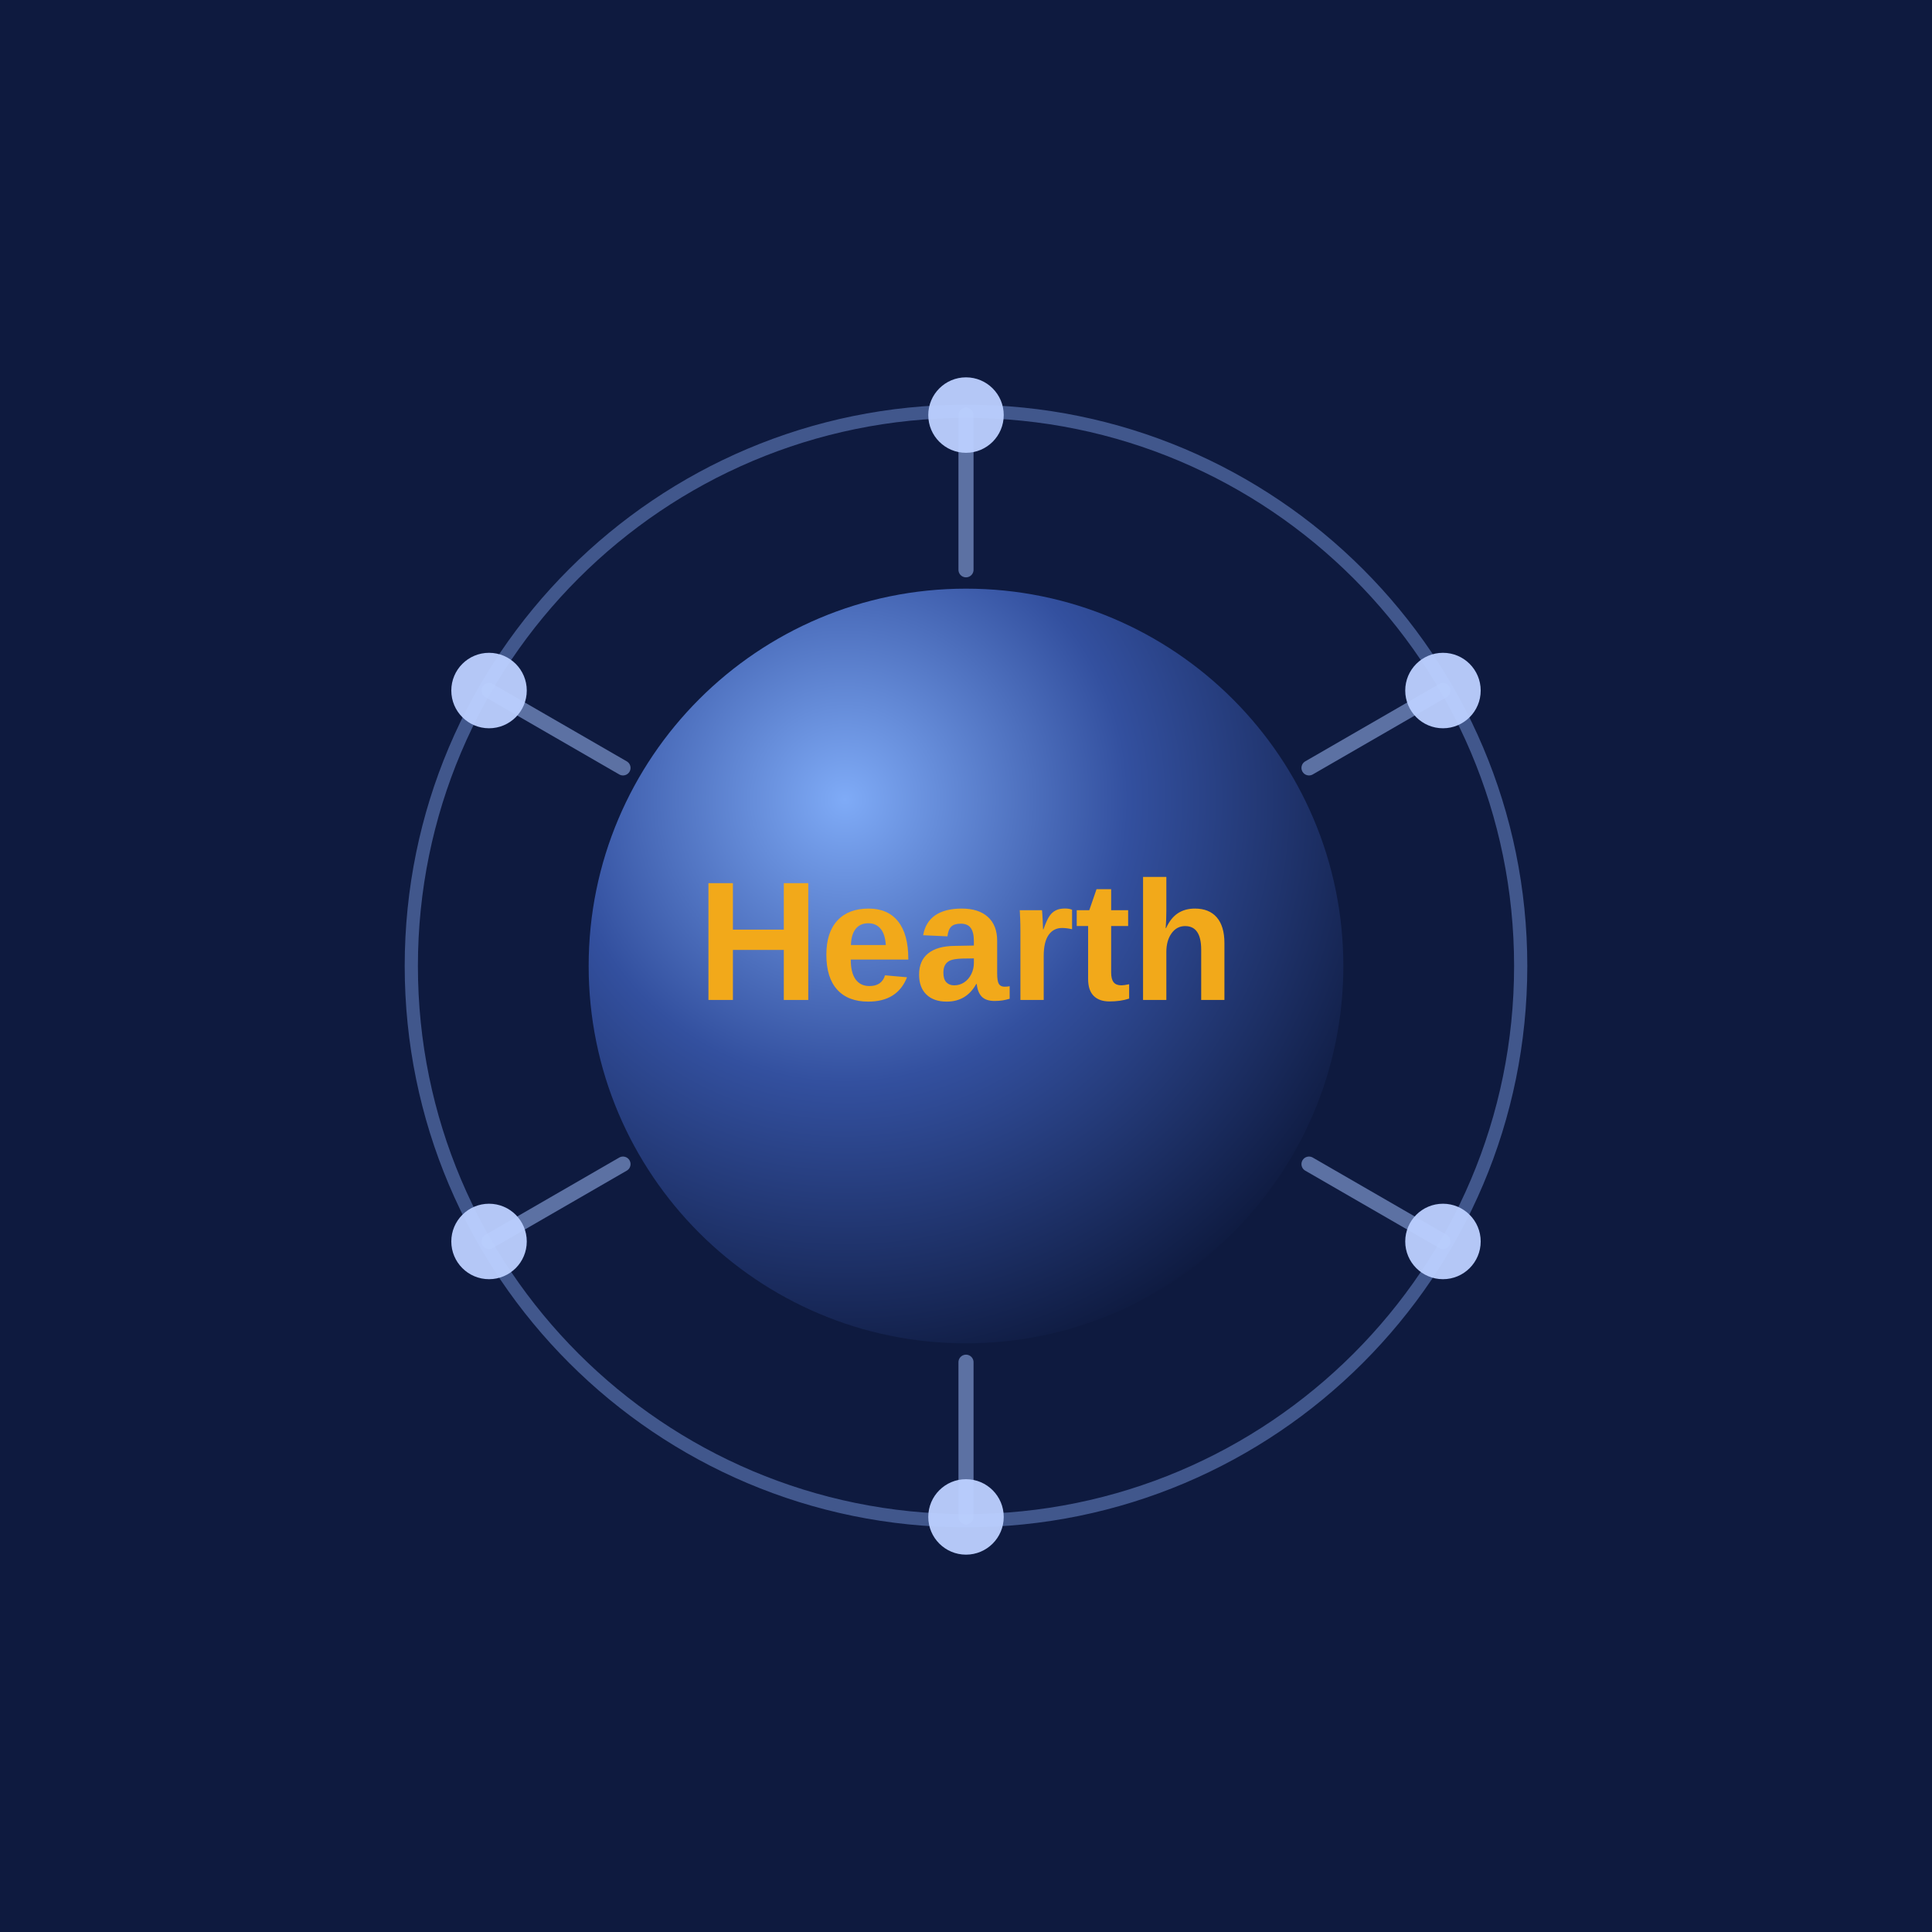
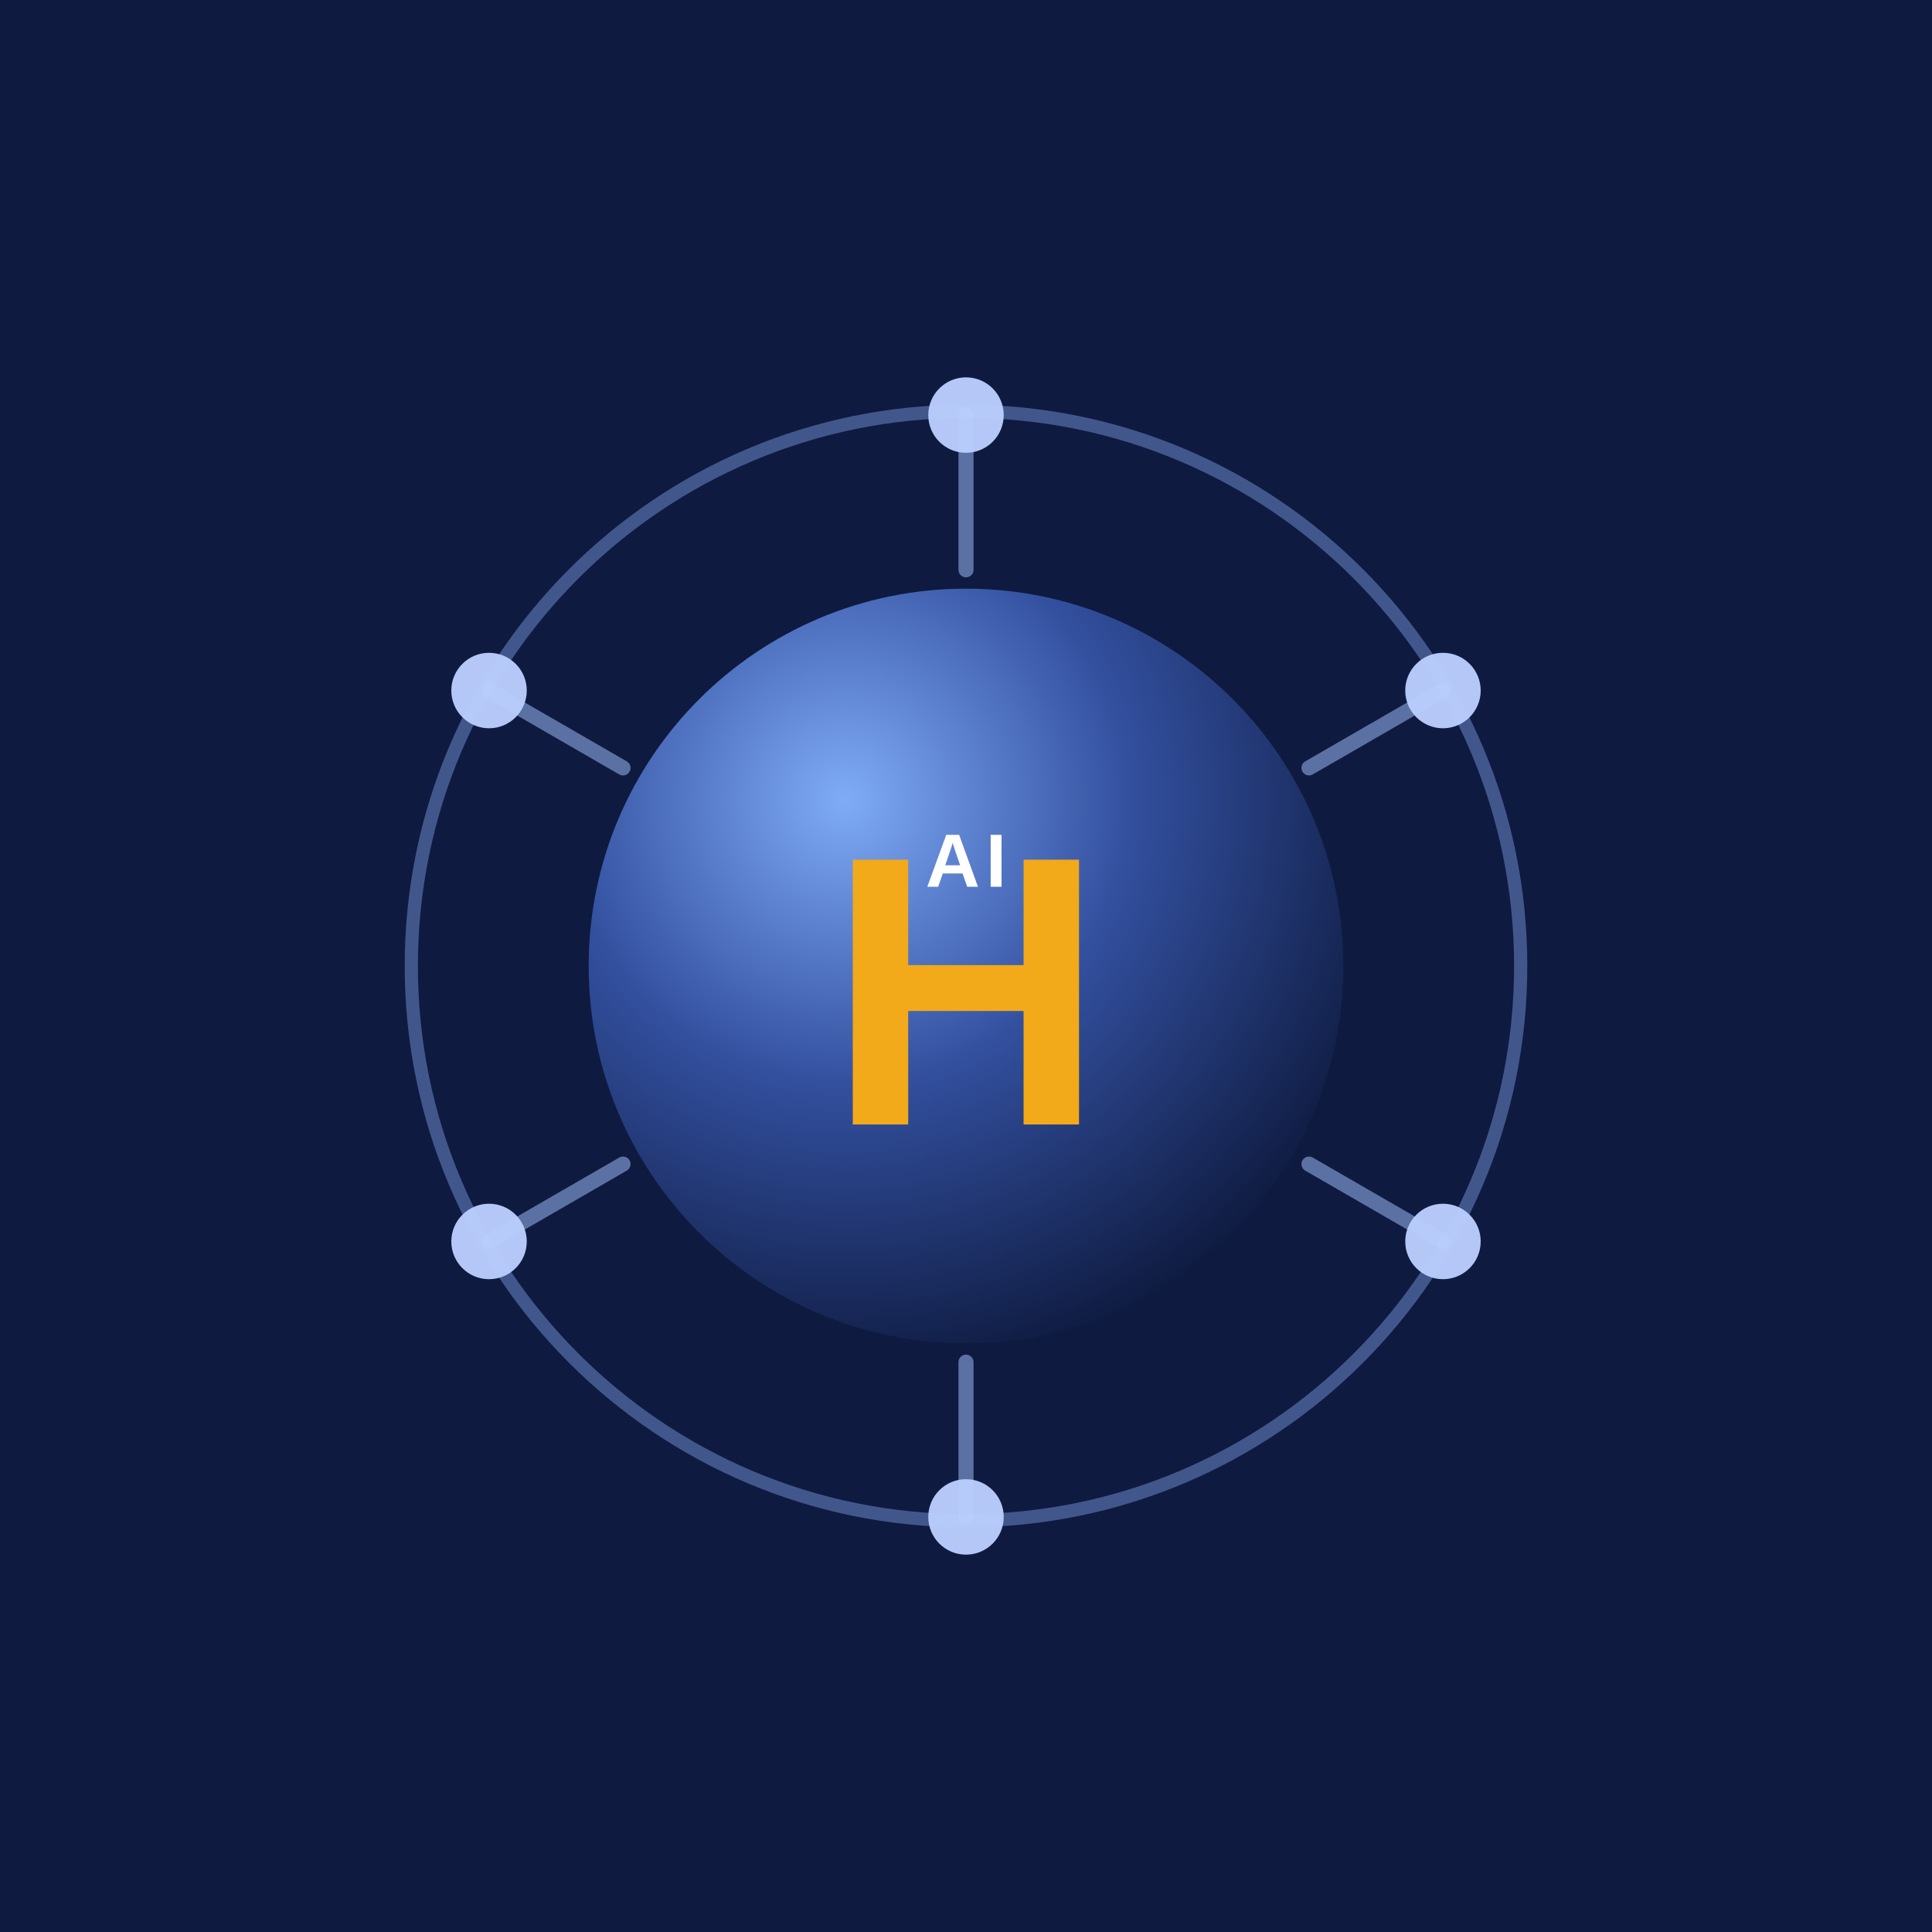
<svg xmlns="http://www.w3.org/2000/svg" width="512" height="512" viewBox="0 0 512 512">
  <defs>
    <radialGradient id="sphere" cx="34%" cy="28%" r="78%">
      <stop offset="0" stop-color="#7fabf7" />
      <stop offset="48%" stop-color="#33509f" />
      <stop offset="100%" stop-color="#0e1a3f" />
    </radialGradient>
  </defs>
  <rect width="512" height="512" fill="#0e1a3f" />
  <circle cx="256" cy="256" r="147" fill="none" stroke="#8fb3ff" stroke-width="3.5" stroke-opacity="0.4" />
  <line x1="256.0" y1="151.0" x2="256.0" y2="110.0" stroke="#9db8f5" stroke-width="4" stroke-opacity="0.55" stroke-linecap="round" />
  <line x1="346.9" y1="203.5" x2="382.4" y2="183.0" stroke="#9db8f5" stroke-width="4" stroke-opacity="0.55" stroke-linecap="round" />
  <line x1="346.9" y1="308.5" x2="382.4" y2="329.0" stroke="#9db8f5" stroke-width="4" stroke-opacity="0.55" stroke-linecap="round" />
  <line x1="256.0" y1="361.0" x2="256.0" y2="402.0" stroke="#9db8f5" stroke-width="4" stroke-opacity="0.55" stroke-linecap="round" />
  <line x1="165.1" y1="308.5" x2="129.6" y2="329.0" stroke="#9db8f5" stroke-width="4" stroke-opacity="0.55" stroke-linecap="round" />
  <line x1="165.1" y1="203.5" x2="129.6" y2="183.0" stroke="#9db8f5" stroke-width="4" stroke-opacity="0.55" stroke-linecap="round" />
  <circle cx="256.0" cy="110.0" r="10" fill="#bcd0ff" fill-opacity="0.95" />
  <circle cx="382.4" cy="183.0" r="10" fill="#bcd0ff" fill-opacity="0.95" />
  <circle cx="382.4" cy="329.0" r="10" fill="#bcd0ff" fill-opacity="0.95" />
  <circle cx="256.0" cy="402.0" r="10" fill="#bcd0ff" fill-opacity="0.95" />
  <circle cx="129.6" cy="329.0" r="10" fill="#bcd0ff" fill-opacity="0.95" />
  <circle cx="129.6" cy="183.0" r="10" fill="#bcd0ff" fill-opacity="0.95" />
  <circle cx="256" cy="256" r="100" fill="url(#sphere)" />
-   <text x="256" y="265" text-anchor="middle" font-family="'Nunito','Segoe UI',Arial,sans-serif" font-weight="800" font-size="45" fill="#f2a91a">Hearth</text>
+   <text x="256" y="235" text-anchor="middle" font-family="'Nunito','Segoe UI',Arial,sans-serif" font-weight="800" font-size="20" letter-spacing="1.5" fill="#ffffff">AI</text>
+   <text x="256" y="298" text-anchor="middle" font-family="'Nunito','Segoe UI',Arial,sans-serif" font-weight="800" font-size="102" fill="#f2a91a">H</text>
</svg>
